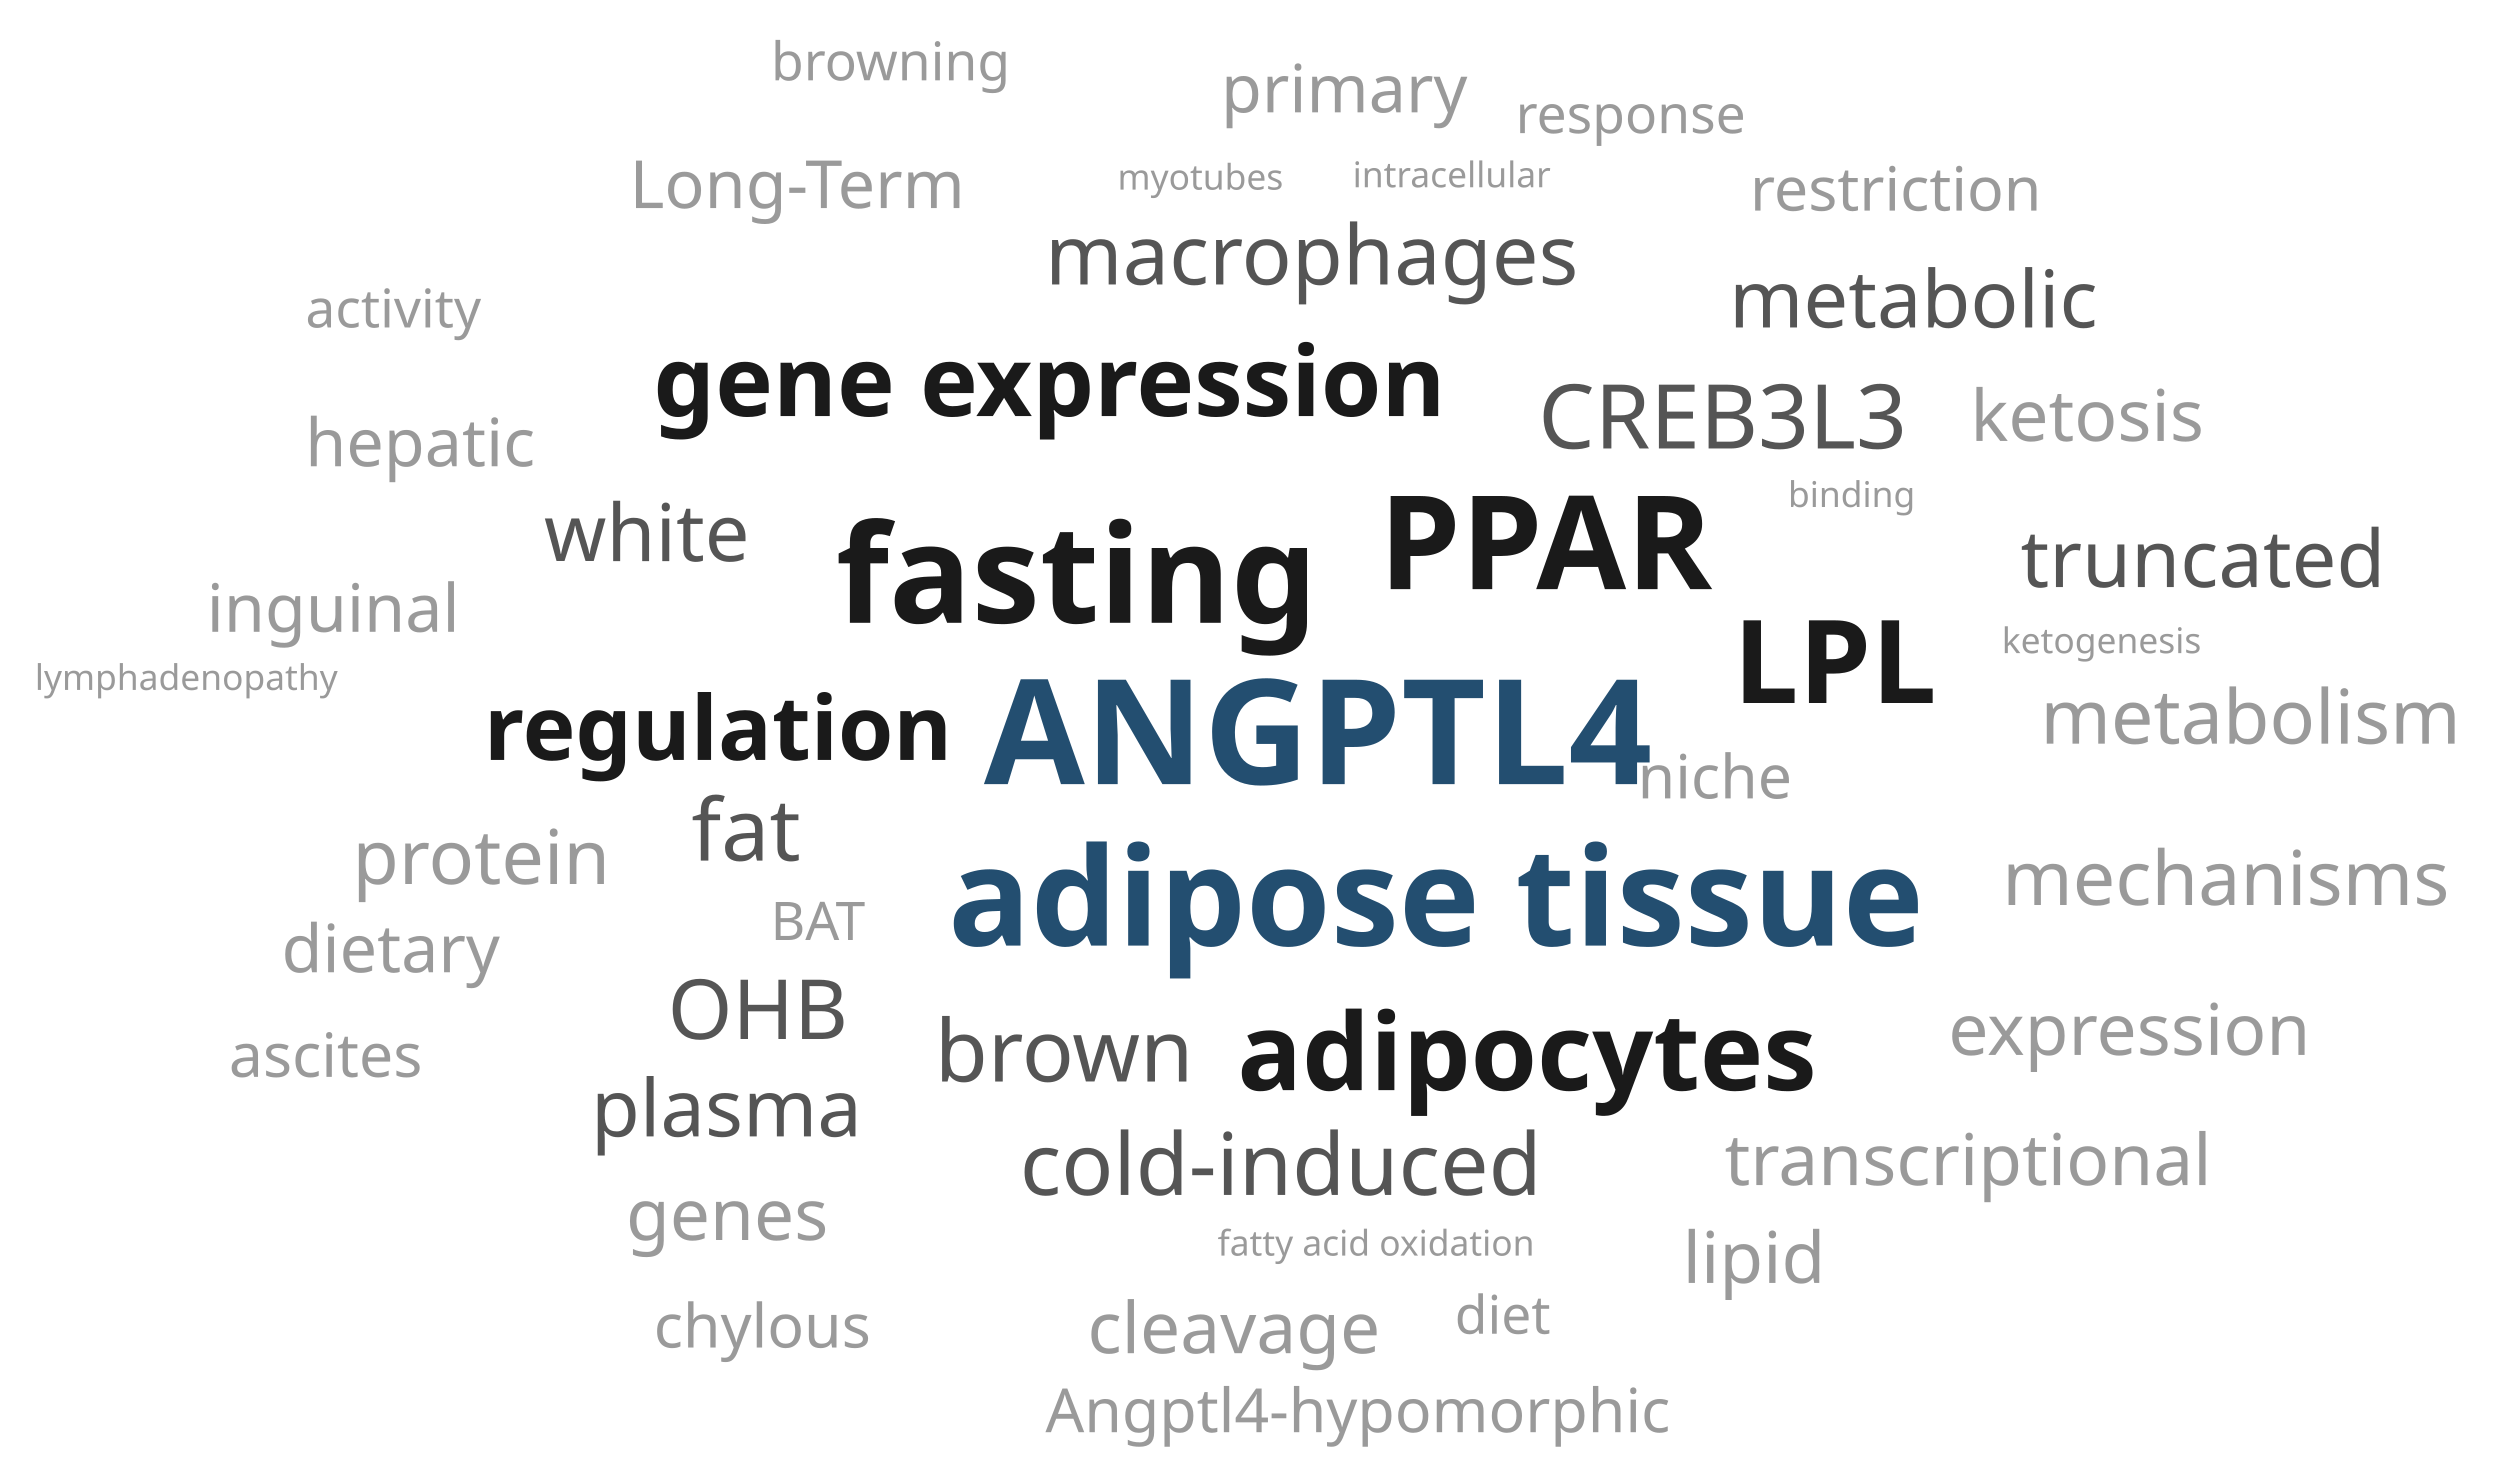
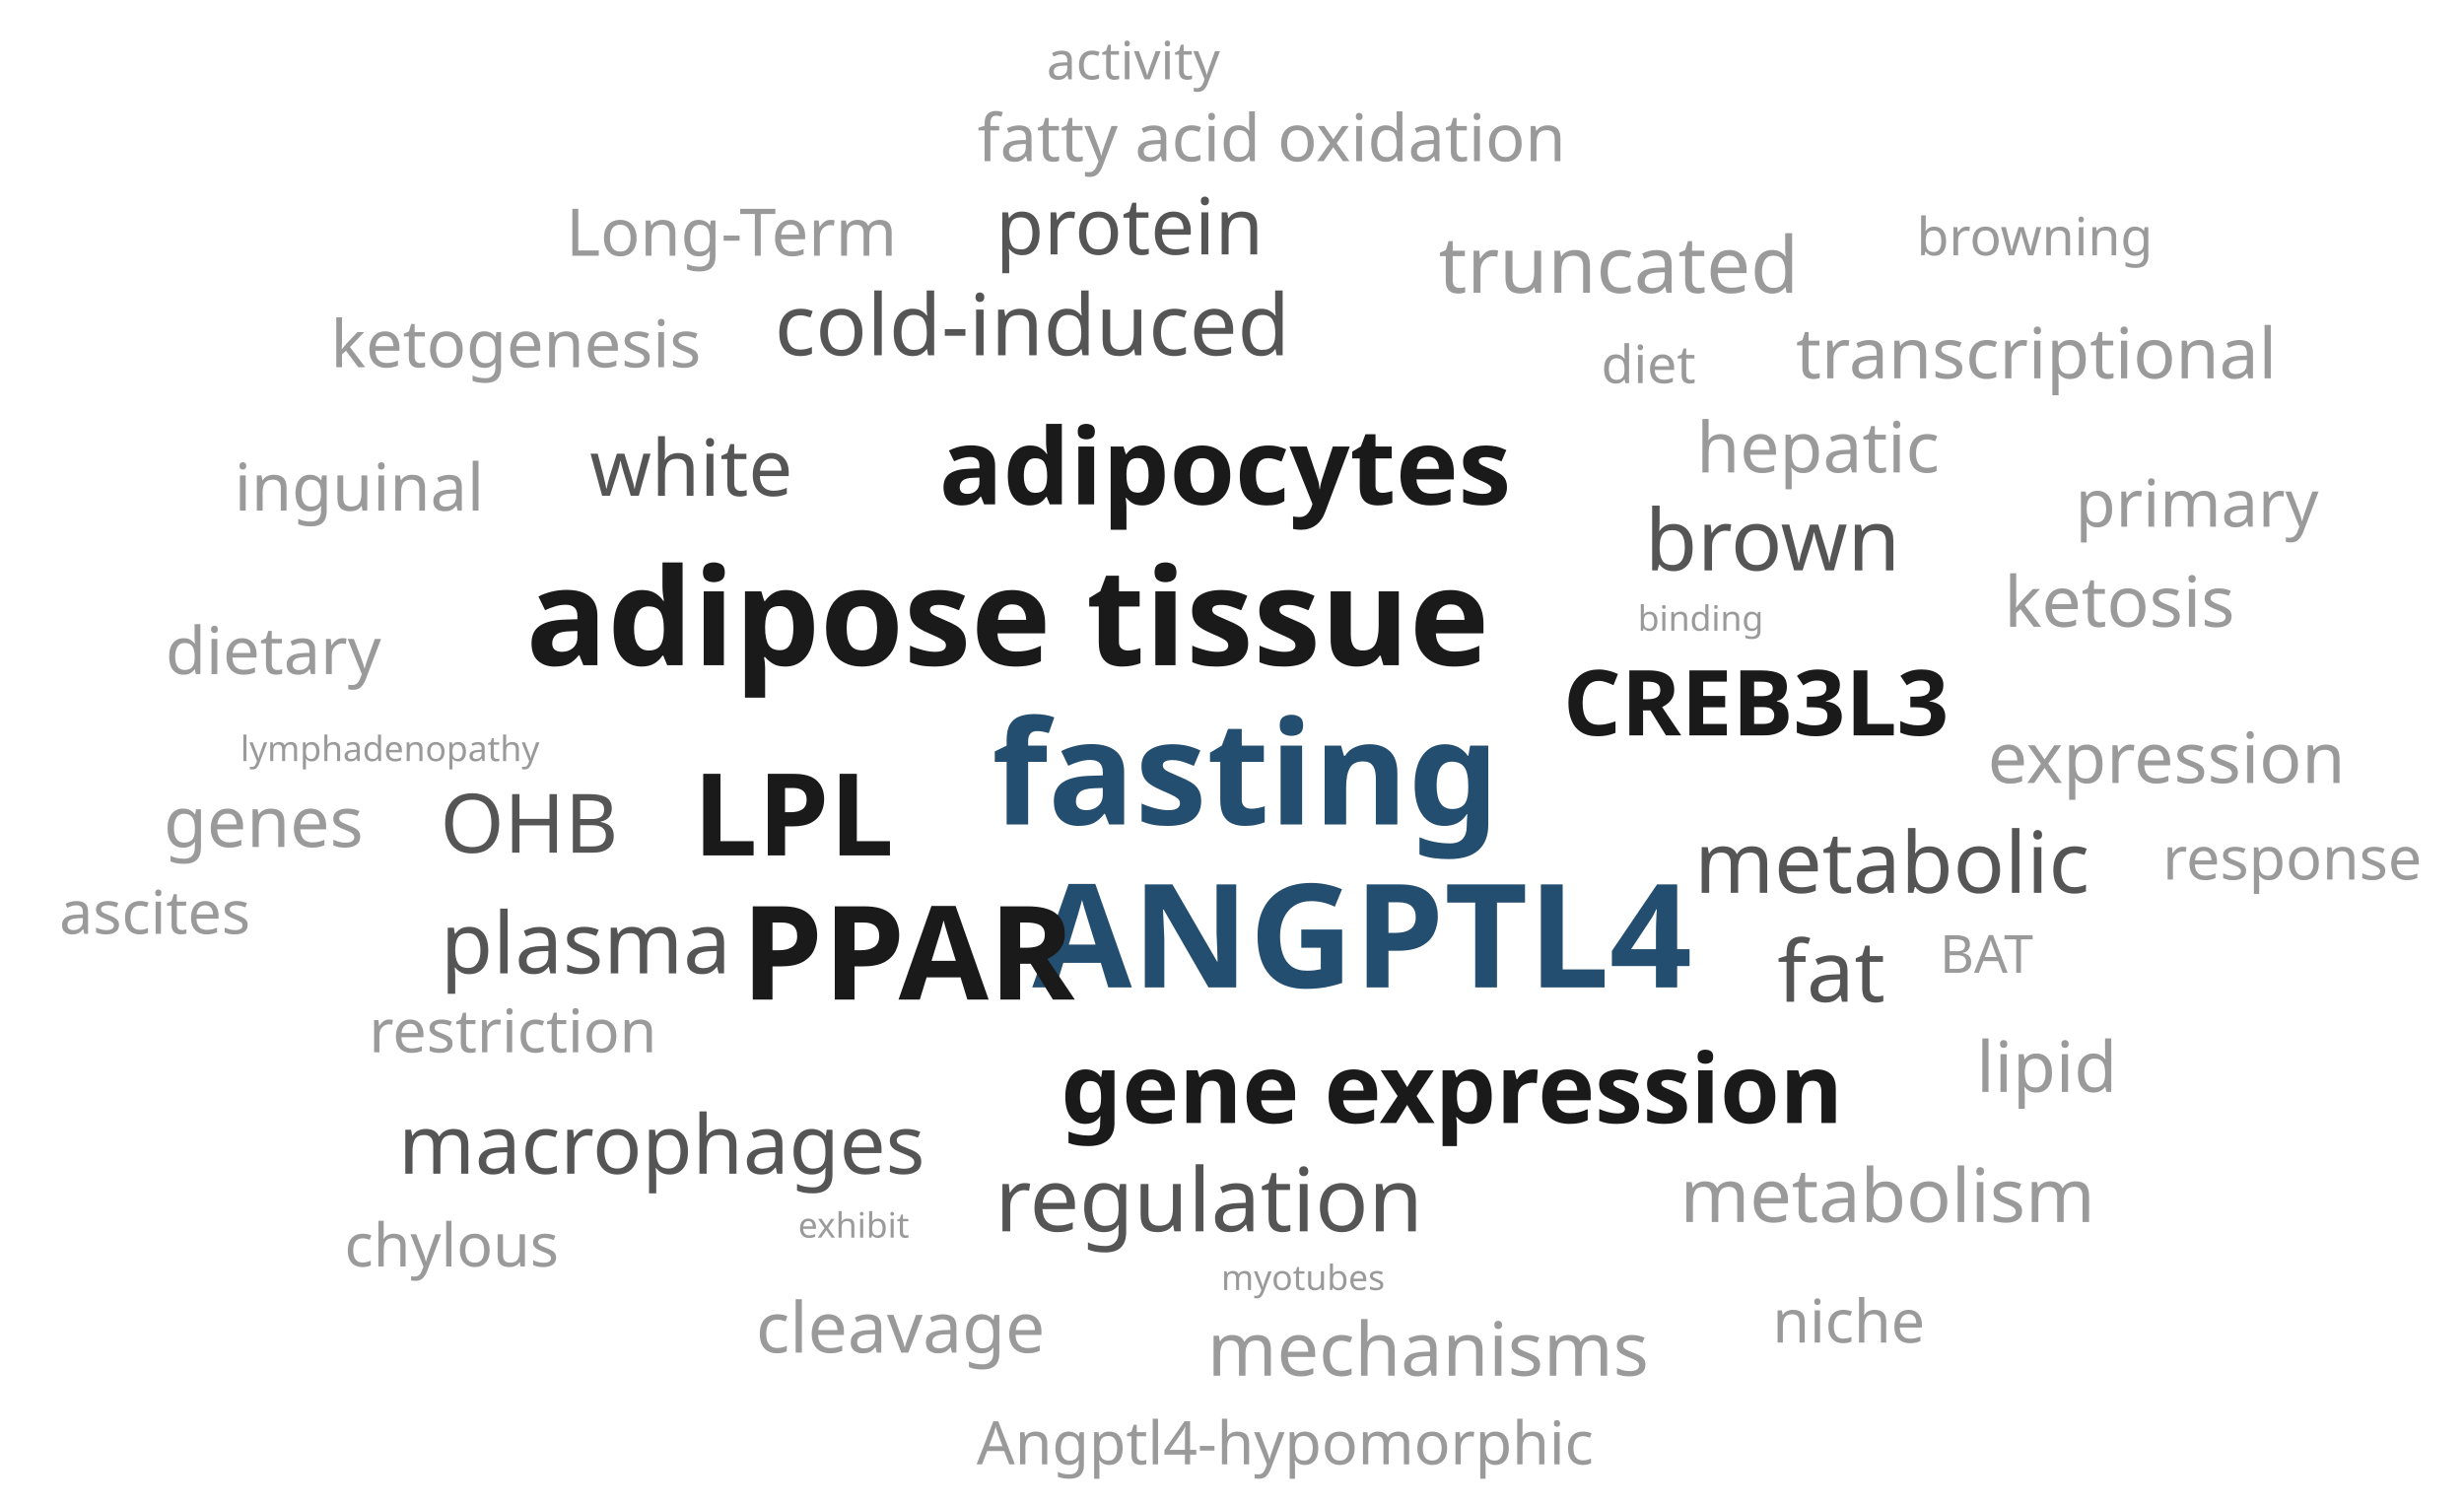
- <svg xmlns="http://www.w3.org/2000/svg" viewBox="-559.0 -308.5 1060.3 624.2" role="img" aria-label="Word cloud of research themes from Philip Ruppert's publications" font-family="Space Grotesk, IBM Plex Sans, sans-serif">
-   <text x="0.0" y="0.0" font-size="62.0" font-weight="600" fill="#234E70" text-anchor="middle" dominant-baseline="central">ANGPTL4</text>
-   <text x="50.0" y="70.0" font-size="58.1" font-weight="600" fill="#234E70" text-anchor="middle" dominant-baseline="central">adipose tissue</text>
-   <text x="-102.3" y="-66.9" font-size="58.1" font-weight="600" fill="#1A1A1A" text-anchor="middle" dominant-baseline="central">fasting</text>
-   <text x="96.5" y="-80.1" font-size="55.3" font-weight="600" fill="#1A1A1A" text-anchor="middle" dominant-baseline="central">PPAR</text>
-   <text x="219.2" y="-29.4" font-size="49.1" font-weight="600" fill="#1A1A1A" text-anchor="middle" dominant-baseline="central">LPL</text>
-   <text x="88.6" y="136.2" font-size="45.5" font-weight="600" fill="#1A1A1A" text-anchor="middle" dominant-baseline="central">adipocytes</text>
-   <text x="-113.9" y="-148.1" font-size="41.4" font-weight="600" fill="#1A1A1A" text-anchor="middle" dominant-baseline="central">gene expression</text>
-   <text x="-254.5" y="-0.9" font-size="37.9" font-weight="600" fill="#1A1A1A" text-anchor="middle" dominant-baseline="central">regulation</text>
-   <text x="171.6" y="-133.0" font-size="37.9" font-weight="500" fill="#555555" text-anchor="middle" dominant-baseline="central">CREB3L3</text>
-   <text x="-107.7" y="136.0" font-size="36.6" font-weight="500" fill="#555555" text-anchor="middle" dominant-baseline="central">brown</text>
-   <text x="-15.8" y="184.1" font-size="36.6" font-weight="500" fill="#555555" text-anchor="middle" dominant-baseline="central">cold-induced</text>
-   <text x="-242.6" y="42.3" font-size="36.6" font-weight="500" fill="#555555" text-anchor="middle" dominant-baseline="central">fat</text>
-   <text x="-2.7" y="-201.5" font-size="35.2" font-weight="500" fill="#555555" text-anchor="middle" dominant-baseline="central">macrophages</text>
-   <text x="-237.6" y="118.5" font-size="35.2" font-weight="500" fill="#555555" text-anchor="middle" dominant-baseline="central">OHB</text>
-   <text x="-284.7" y="-83.6" font-size="33.7" font-weight="500" fill="#555555" text-anchor="middle" dominant-baseline="central">white</text>
-   <text x="252.5" y="-182.7" font-size="33.7" font-weight="500" fill="#555555" text-anchor="middle" dominant-baseline="central">metabolic</text>
-   <text x="375.3" y="-72.6" font-size="33.7" font-weight="500" fill="#555555" text-anchor="middle" dominant-baseline="central">truncated</text>
-   <text x="-250.9" y="160.4" font-size="33.7" font-weight="500" fill="#555555" text-anchor="middle" dominant-baseline="central">plasma</text>
-   <text x="-354.9" y="54.0" font-size="32.0" font-weight="500" fill="#9a9a9a" text-anchor="middle" dominant-baseline="central">protein</text>
-   <text x="395.5" y="-5.5" font-size="32.0" font-weight="500" fill="#9a9a9a" text-anchor="middle" dominant-baseline="central">metabolism</text>
-   <text x="385.0" y="62.9" font-size="32.0" font-weight="500" fill="#9a9a9a" text-anchor="middle" dominant-baseline="central">mechanisms</text>
-   <text x="275.7" y="182.4" font-size="30.2" font-weight="500" fill="#9a9a9a" text-anchor="middle" dominant-baseline="central">transcriptional</text>
-   <text x="326.2" y="-133.2" font-size="30.2" font-weight="500" fill="#9a9a9a" text-anchor="middle" dominant-baseline="central">ketosis</text>
-   <text x="344.1" y="127.2" font-size="30.2" font-weight="500" fill="#9a9a9a" text-anchor="middle" dominant-baseline="central">expression</text>
-   <text x="184.9" y="223.9" font-size="30.2" font-weight="500" fill="#9a9a9a" text-anchor="middle" dominant-baseline="central">lipid</text>
-   <text x="-35.7" y="253.7" font-size="30.2" font-weight="500" fill="#9a9a9a" text-anchor="middle" dominant-baseline="central">cleavage</text>
-   <text x="-250.6" y="205.7" font-size="30.2" font-weight="500" fill="#9a9a9a" text-anchor="middle" dominant-baseline="central">genes</text>
-   <text x="-393.3" y="92.9" font-size="28.2" font-weight="500" fill="#9a9a9a" text-anchor="middle" dominant-baseline="central">dietary</text>
-   <text x="-417.7" y="-51.5" font-size="28.2" font-weight="500" fill="#9a9a9a" text-anchor="middle" dominant-baseline="central">inguinal</text>
-   <text x="-380.8" y="-121.7" font-size="28.2" font-weight="500" fill="#9a9a9a" text-anchor="middle" dominant-baseline="central">hepatic</text>
+ <svg xmlns="http://www.w3.org/2000/svg" viewBox="-535.1 -330.1 1058.4 645.8" role="img" aria-label="Word cloud of research themes from Philip Ruppert's publications" font-family="Space Grotesk, IBM Plex Sans, sans-serif">
+   <text x="0.0" y="0.0" font-size="62.0" font-weight="600" fill="#234E70" text-anchor="middle" dominant-baseline="central">fasting</text>
+   <text x="50.0" y="70.0" font-size="62.0" font-weight="600" fill="#234E70" text-anchor="middle" dominant-baseline="central">ANGPTL4</text>
+   <text x="-102.3" y="-66.9" font-size="58.1" font-weight="600" fill="#1A1A1A" text-anchor="middle" dominant-baseline="central">adipose tissue</text>
+   <text x="-145.1" y="77.5" font-size="56.1" font-weight="600" fill="#1A1A1A" text-anchor="middle" dominant-baseline="central">PPAR</text>
+   <text x="-194.3" y="18.3" font-size="49.1" font-weight="600" fill="#1A1A1A" text-anchor="middle" dominant-baseline="central">LPL</text>
+   <text x="-8.9" y="-131.1" font-size="45.5" font-weight="600" fill="#1A1A1A" text-anchor="middle" dominant-baseline="central">adipocytes</text>
+   <text x="88.6" y="136.2" font-size="41.4" font-weight="600" fill="#1A1A1A" text-anchor="middle" dominant-baseline="central">gene expression</text>
+   <text x="219.2" y="-29.4" font-size="39.1" font-weight="600" fill="#1A1A1A" text-anchor="middle" dominant-baseline="central">CREB3L3</text>
+   <text x="-15.8" y="184.1" font-size="37.9" font-weight="500" fill="#555555" text-anchor="middle" dominant-baseline="central">regulation</text>
+   <text x="226.3" y="-99.3" font-size="36.6" font-weight="500" fill="#555555" text-anchor="middle" dominant-baseline="central">brown</text>
+   <text x="277.6" y="39.2" font-size="36.6" font-weight="500" fill="#555555" text-anchor="middle" dominant-baseline="central">metabolic</text>
+   <text x="-91.7" y="-191.7" font-size="36.6" font-weight="500" fill="#555555" text-anchor="middle" dominant-baseline="central">cold-induced</text>
+   <text x="251.5" y="86.0" font-size="36.6" font-weight="500" fill="#555555" text-anchor="middle" dominant-baseline="central">fat</text>
+   <text x="-283.5" y="73.8" font-size="36.6" font-weight="500" fill="#555555" text-anchor="middle" dominant-baseline="central">plasma</text>
+   <text x="-250.9" y="160.4" font-size="35.2" font-weight="500" fill="#555555" text-anchor="middle" dominant-baseline="central">macrophages</text>
+   <text x="-307.8" y="22.5" font-size="35.2" font-weight="500" fill="#555555" text-anchor="middle" dominant-baseline="central">OHB</text>
+   <text x="-238.2" y="-130.2" font-size="33.7" font-weight="500" fill="#555555" text-anchor="middle" dominant-baseline="central">white</text>
+   <text x="-49.9" y="-233.9" font-size="33.7" font-weight="500" fill="#555555" text-anchor="middle" dominant-baseline="central">protein</text>
+   <text x="160.2" y="-217.4" font-size="33.7" font-weight="500" fill="#9a9a9a" text-anchor="middle" dominant-baseline="central">truncated</text>
+   <text x="275.7" y="182.4" font-size="32.0" font-weight="500" fill="#9a9a9a" text-anchor="middle" dominant-baseline="central">metabolism</text>
+   <text x="78.3" y="248.4" font-size="32.0" font-weight="500" fill="#9a9a9a" text-anchor="middle" dominant-baseline="central">mechanisms</text>
+   <text x="339.6" y="-179.3" font-size="30.2" font-weight="500" fill="#9a9a9a" text-anchor="middle" dominant-baseline="central">transcriptional</text>
+   <text x="245.8" y="-138.9" font-size="30.2" font-weight="500" fill="#9a9a9a" text-anchor="middle" dominant-baseline="central">hepatic</text>
+   <text x="375.3" y="-72.6" font-size="30.2" font-weight="500" fill="#9a9a9a" text-anchor="middle" dominant-baseline="central">ketosis</text>
+   <text x="395.5" y="-5.5" font-size="30.2" font-weight="500" fill="#9a9a9a" text-anchor="middle" dominant-baseline="central">expression</text>
+   <text x="344.1" y="127.2" font-size="30.2" font-weight="500" fill="#9a9a9a" text-anchor="middle" dominant-baseline="central">lipid</text>
+   <text x="-148.3" y="239.2" font-size="30.2" font-weight="500" fill="#9a9a9a" text-anchor="middle" dominant-baseline="central">cleavage</text>
+   <text x="-421.9" y="22.0" font-size="30.2" font-weight="500" fill="#9a9a9a" text-anchor="middle" dominant-baseline="central">genes</text>
+   <text x="-417.7" y="-51.5" font-size="28.2" font-weight="500" fill="#9a9a9a" text-anchor="middle" dominant-baseline="central">dietary</text>
+   <text x="-380.8" y="-121.7" font-size="28.2" font-weight="500" fill="#9a9a9a" text-anchor="middle" dominant-baseline="central">inguinal</text>
+   <text x="11.1" y="-271.8" font-size="28.2" font-weight="500" fill="#9a9a9a" text-anchor="middle" dominant-baseline="central">fatty acid oxidation</text>
+   <text x="-313.5" y="-183.3" font-size="28.2" font-weight="500" fill="#9a9a9a" text-anchor="middle" dominant-baseline="central">ketogenesis</text>
  <text x="-220.9" y="-231.2" font-size="28.2" font-weight="500" fill="#9a9a9a" text-anchor="middle" dominant-baseline="central">Long-Term</text>
-   <text x="11.1" y="-271.8" font-size="28.2" font-weight="500" fill="#9a9a9a" text-anchor="middle" dominant-baseline="central">primary</text>
-   <text x="245.0" y="-229.2" font-size="25.8" font-weight="500" fill="#9a9a9a" text-anchor="middle" dominant-baseline="central">restriction</text>
-   <text x="168.3" y="20.1" font-size="25.8" font-weight="500" fill="#9a9a9a" text-anchor="middle" dominant-baseline="central">niche</text>
+   <text x="408.6" y="-114.8" font-size="28.2" font-weight="500" fill="#9a9a9a" text-anchor="middle" dominant-baseline="central">primary</text>
+   <text x="-314.8" y="111.9" font-size="25.8" font-weight="500" fill="#9a9a9a" text-anchor="middle" dominant-baseline="central">restriction</text>
+   <text x="449.5" y="37.7" font-size="25.8" font-weight="500" fill="#9a9a9a" text-anchor="middle" dominant-baseline="central">response</text>
+   <text x="259.0" y="236.6" font-size="25.8" font-weight="500" fill="#9a9a9a" text-anchor="middle" dominant-baseline="central">niche</text>
  <text x="16.9" y="288.9" font-size="25.8" font-weight="500" fill="#9a9a9a" text-anchor="middle" dominant-baseline="central">Angptl4-hypomorphic</text>
-   <text x="-235.7" y="253.0" font-size="25.8" font-weight="500" fill="#9a9a9a" text-anchor="middle" dominant-baseline="central">chylous</text>
-   <text x="-420.9" y="138.2" font-size="25.8" font-weight="500" fill="#9a9a9a" text-anchor="middle" dominant-baseline="central">ascites</text>
-   <text x="132.6" y="-260.8" font-size="22.6" font-weight="500" fill="#9a9a9a" text-anchor="middle" dominant-baseline="central">response</text>
-   <text x="-392.2" y="-178.4" font-size="22.6" font-weight="500" fill="#9a9a9a" text-anchor="middle" dominant-baseline="central">activity</text>
-   <text x="78.3" y="248.4" font-size="22.6" font-weight="500" fill="#9a9a9a" text-anchor="middle" dominant-baseline="central">diet</text>
-   <text x="-181.3" y="-283.2" font-size="22.6" font-weight="500" fill="#9a9a9a" text-anchor="middle" dominant-baseline="central">browning</text>
-   <text x="-212.1" y="81.4" font-size="22.6" font-weight="500" fill="#9a9a9a" text-anchor="middle" dominant-baseline="central">BAT</text>
-   <text x="226.3" y="-99.3" font-size="15.0" font-weight="500" fill="#9a9a9a" text-anchor="middle" dominant-baseline="central">binding</text>
-   <text x="24.6" y="218.2" font-size="15.0" font-weight="500" fill="#9a9a9a" text-anchor="middle" dominant-baseline="central">fatty acid oxidation</text>
-   <text x="332.3" y="-37.3" font-size="15.0" font-weight="500" fill="#9a9a9a" text-anchor="middle" dominant-baseline="central">ketogenesis</text>
-   <text x="-49.9" y="-233.9" font-size="15.0" font-weight="500" fill="#9a9a9a" text-anchor="middle" dominant-baseline="central">myotubes</text>
-   <text x="-480.0" y="-21.7" font-size="15.0" font-weight="500" fill="#9a9a9a" text-anchor="middle" dominant-baseline="central">lymphadenopathy</text>
-   <text x="56.7" y="-234.9" font-size="15.0" font-weight="500" fill="#9a9a9a" text-anchor="middle" dominant-baseline="central">intracellular</text>
+   <text x="-341.1" y="203.9" font-size="25.8" font-weight="500" fill="#9a9a9a" text-anchor="middle" dominant-baseline="central">chylous</text>
+   <text x="-468.6" y="61.0" font-size="25.8" font-weight="500" fill="#9a9a9a" text-anchor="middle" dominant-baseline="central">ascites</text>
+   <text x="-48.3" y="-304.8" font-size="22.6" font-weight="500" fill="#9a9a9a" text-anchor="middle" dominant-baseline="central">activity</text>
+   <text x="173.0" y="-174.3" font-size="22.6" font-weight="500" fill="#9a9a9a" text-anchor="middle" dominant-baseline="central">diet</text>
+   <text x="338.9" y="-229.2" font-size="22.6" font-weight="500" fill="#9a9a9a" text-anchor="middle" dominant-baseline="central">browning</text>
+   <text x="318.2" y="79.0" font-size="22.6" font-weight="500" fill="#9a9a9a" text-anchor="middle" dominant-baseline="central">BAT</text>
+   <text x="195.4" y="-65.0" font-size="15.0" font-weight="500" fill="#9a9a9a" text-anchor="middle" dominant-baseline="central">binding</text>
+   <text x="24.6" y="218.2" font-size="15.0" font-weight="500" fill="#9a9a9a" text-anchor="middle" dominant-baseline="central">myotubes</text>
+   <text x="-168.4" y="195.7" font-size="15.0" font-weight="500" fill="#9a9a9a" text-anchor="middle" dominant-baseline="central">exhibit</text>
+   <text x="-367.6" y="-9.0" font-size="15.0" font-weight="500" fill="#9a9a9a" text-anchor="middle" dominant-baseline="central">lymphadenopathy</text>
</svg>
